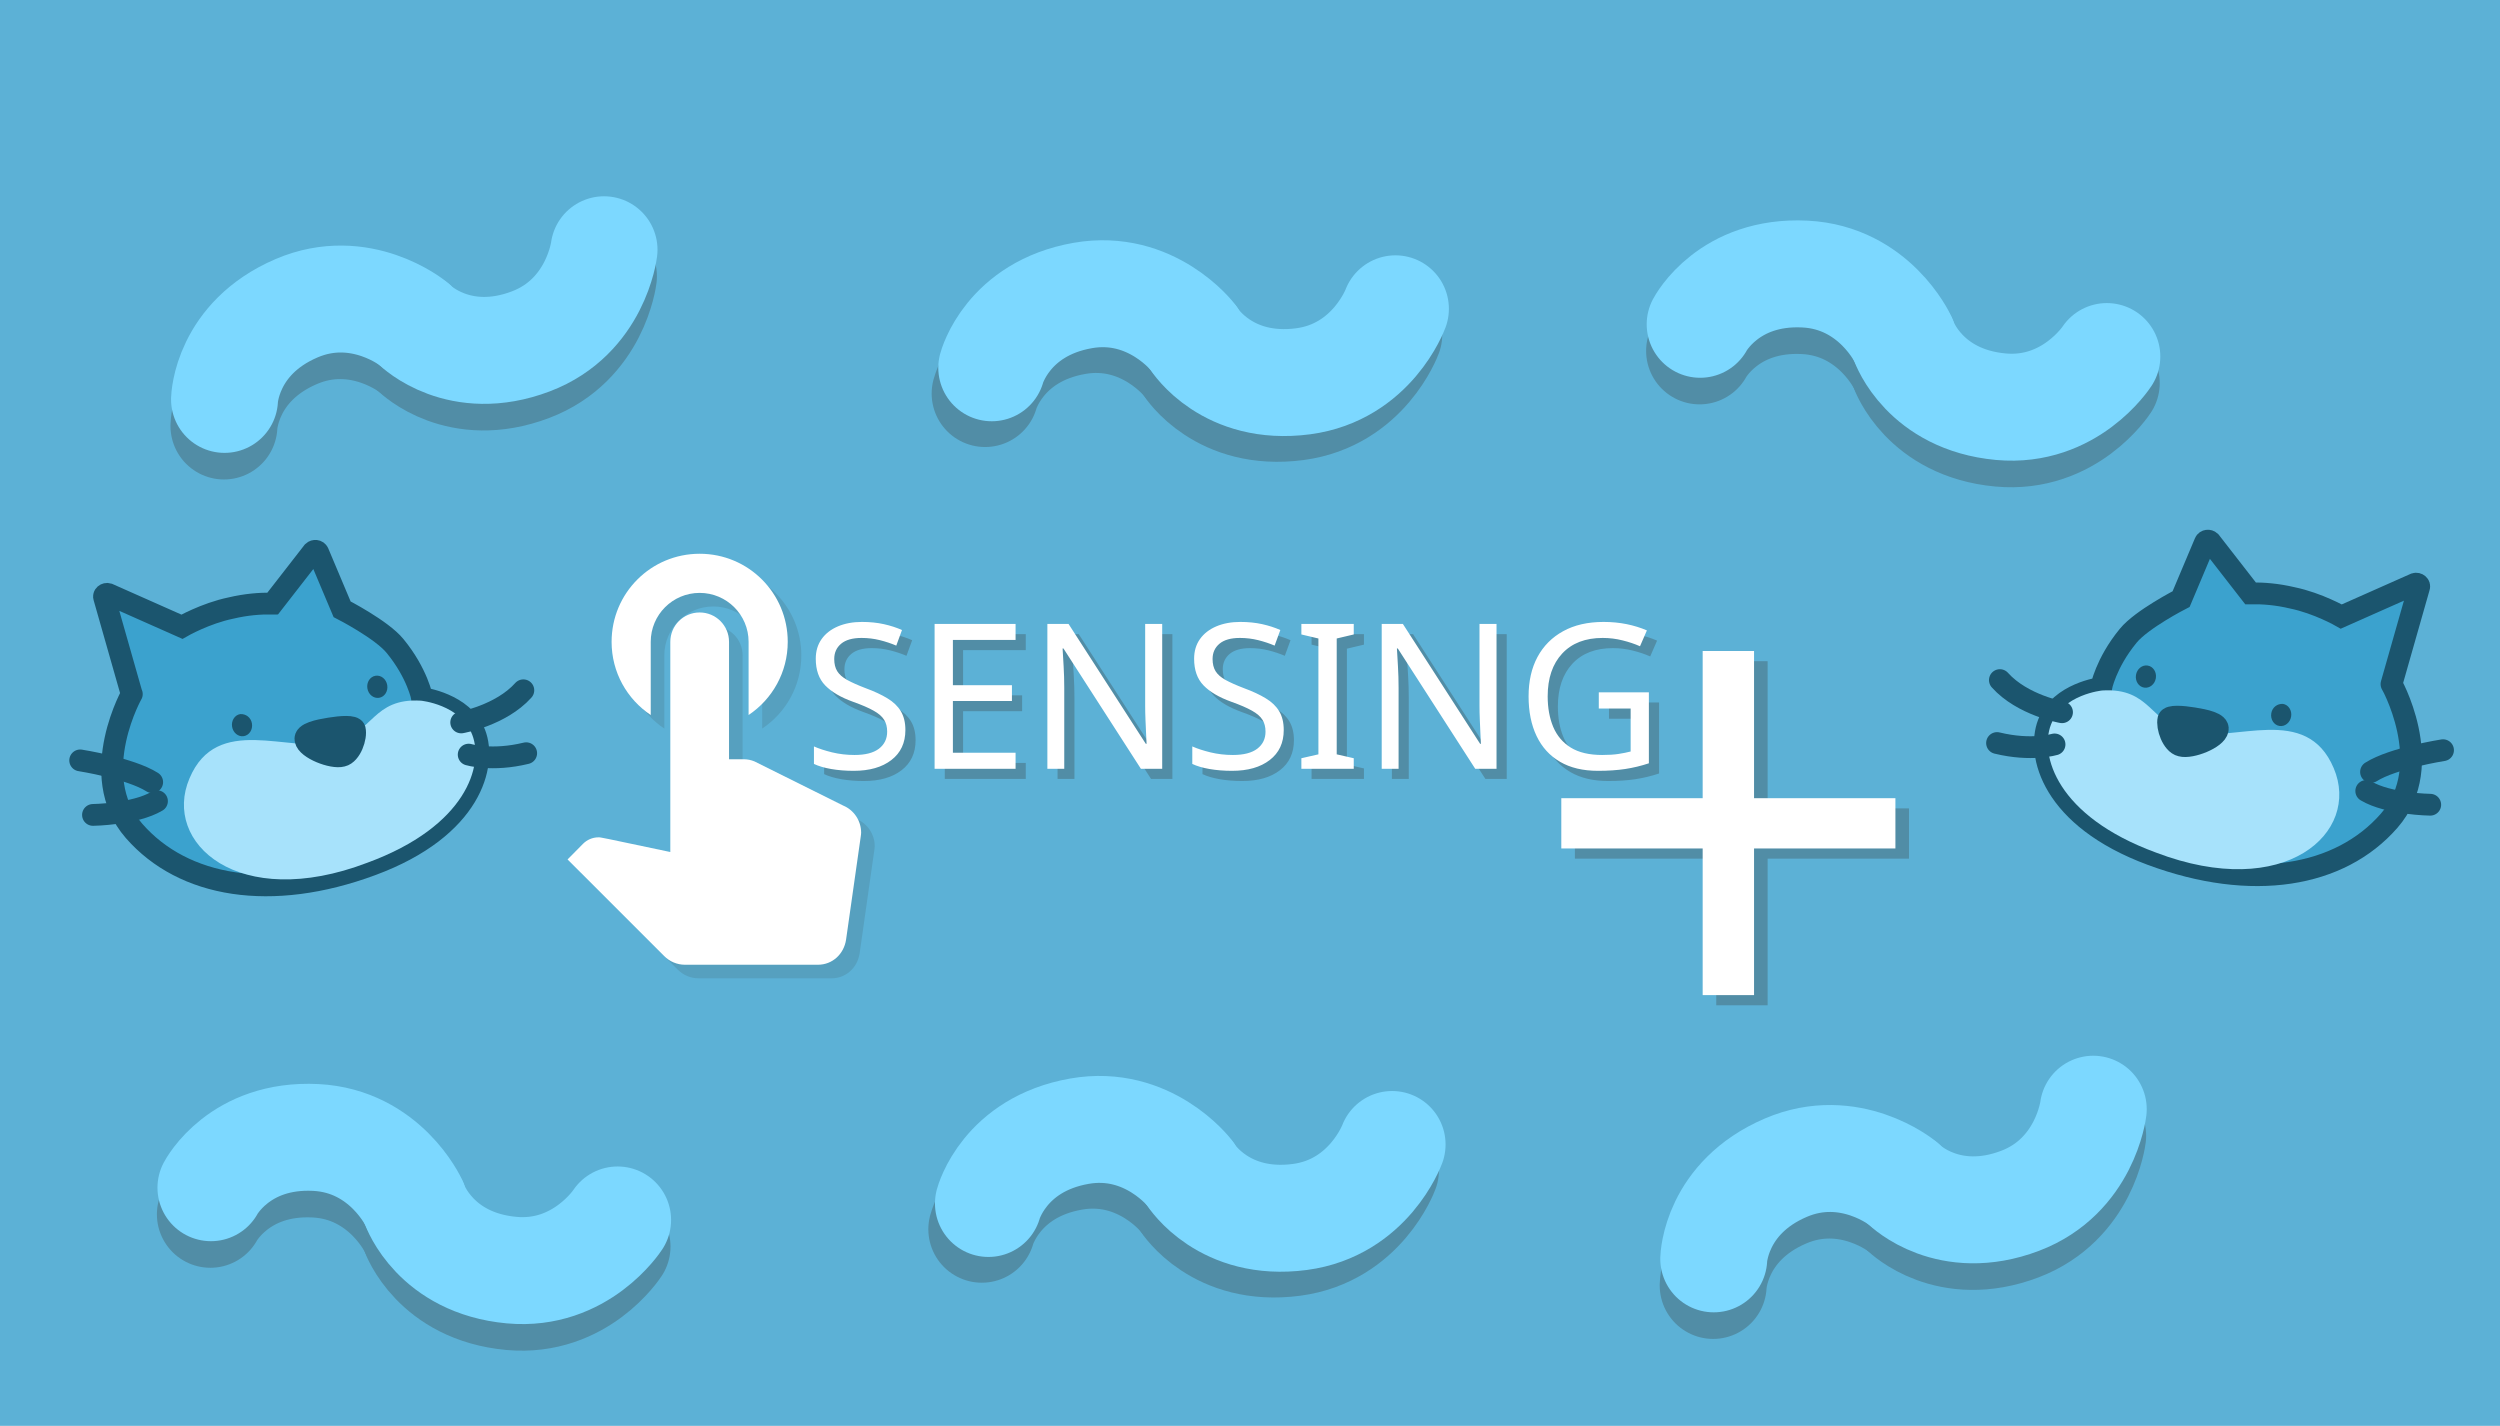
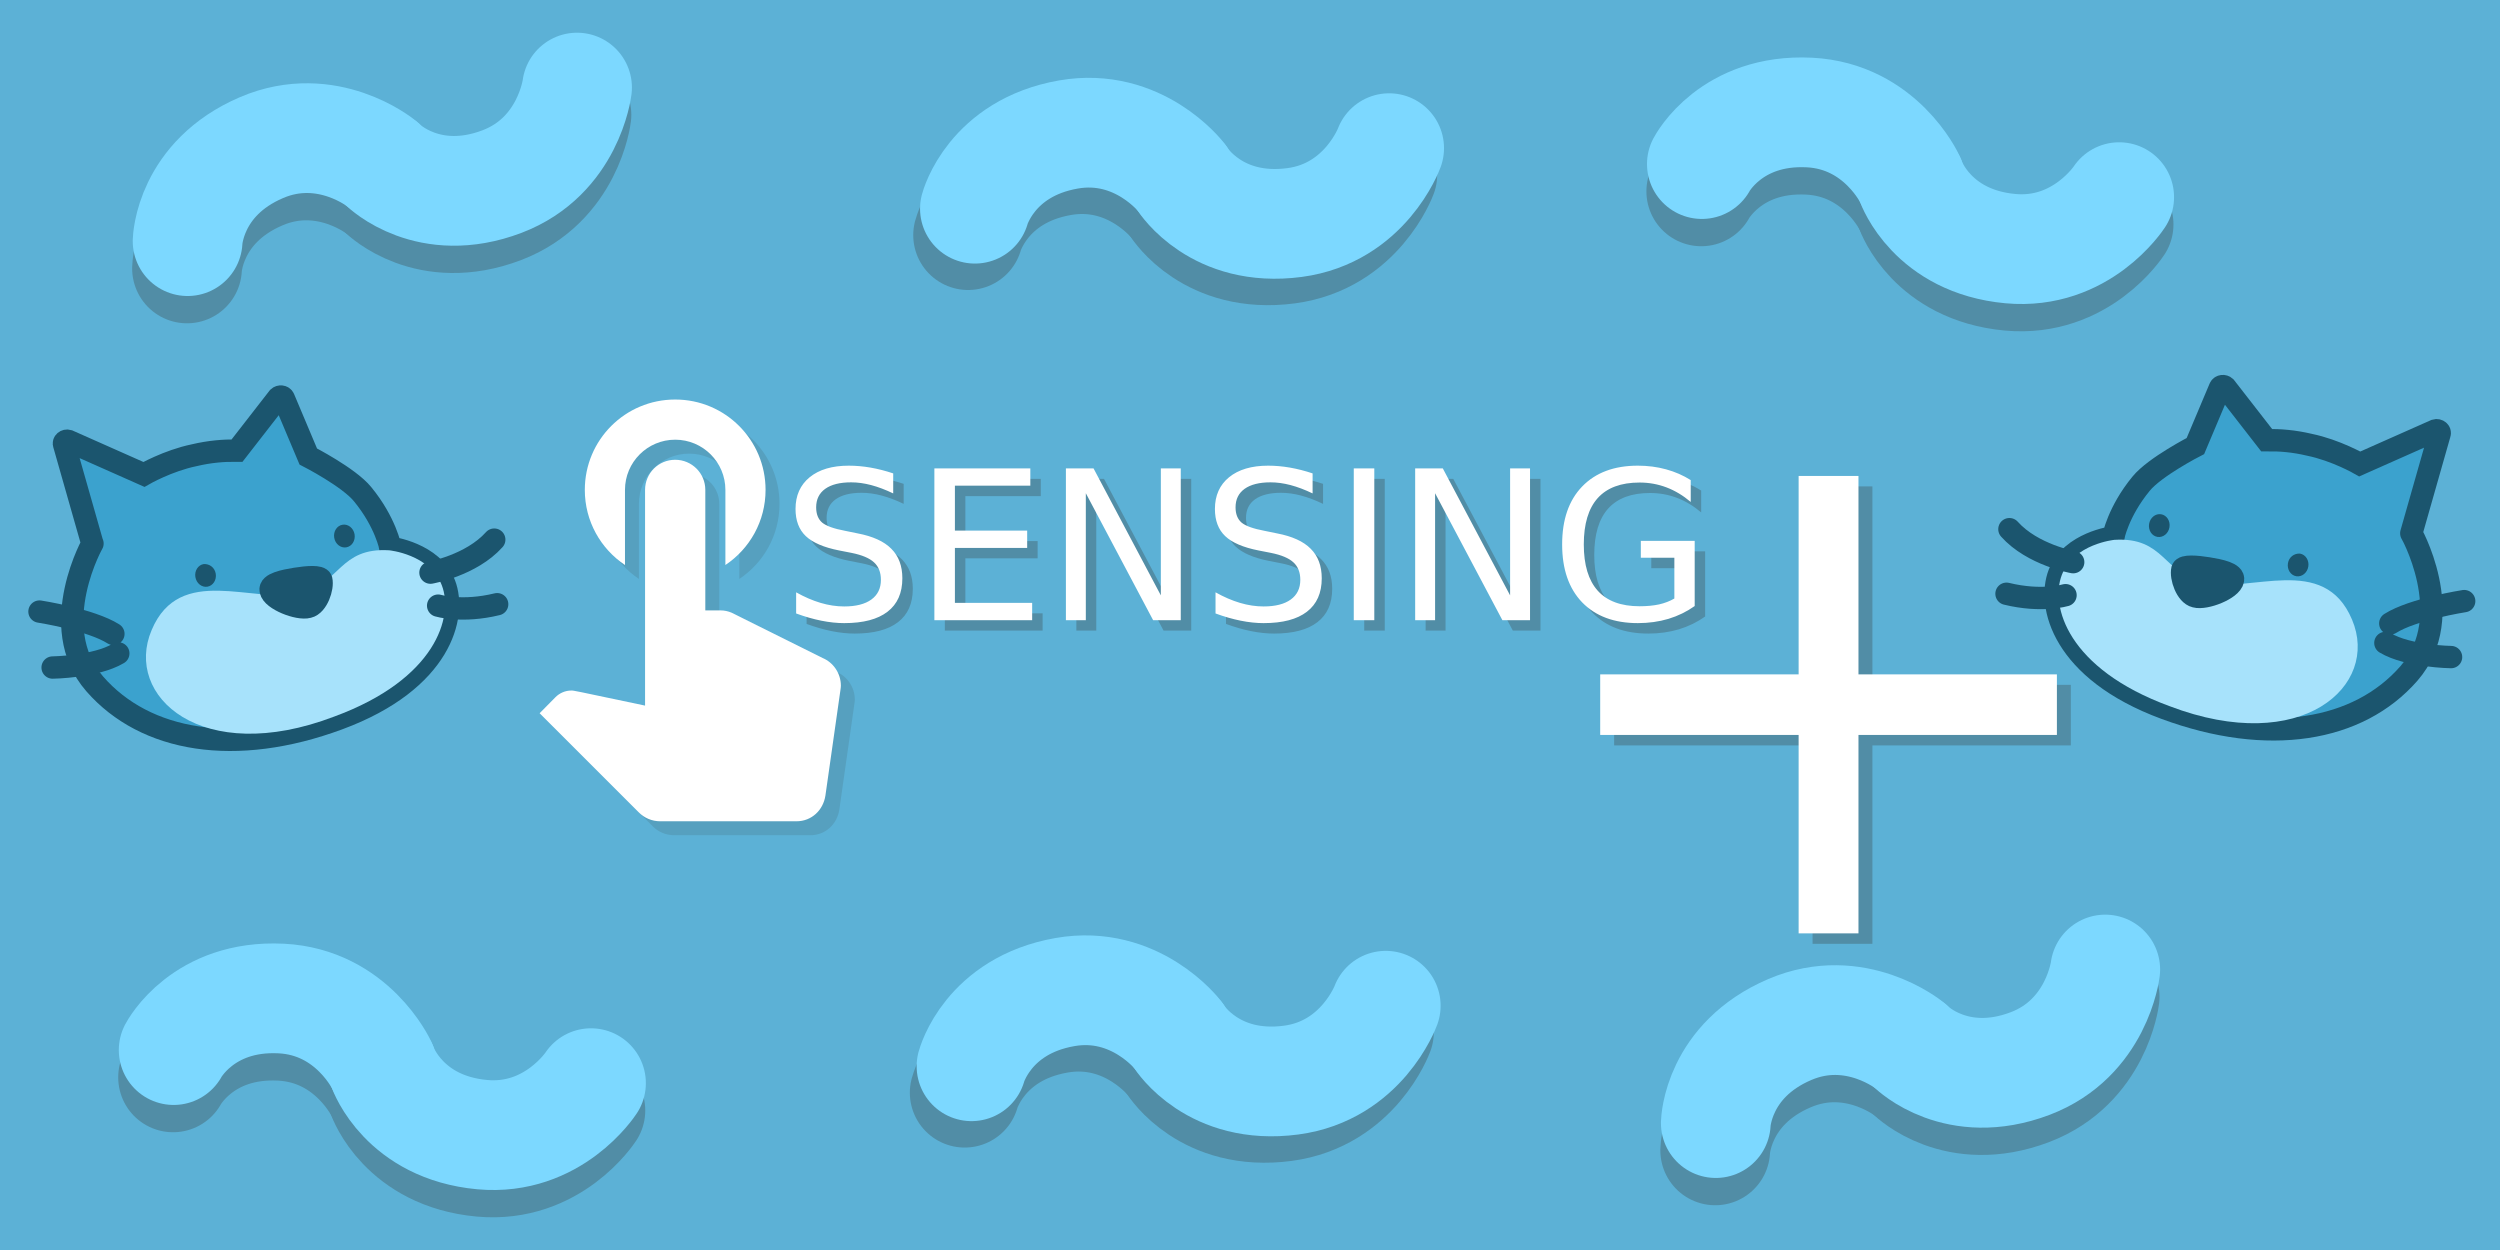
- <svg xmlns="http://www.w3.org/2000/svg" version="1.1" width="631.216" height="360" viewBox="0,0,631.216,360">
-   <g transform="translate(0.60811,0)">
-     <g data-paper-data="{&quot;isPaintingLayer&quot;:true}" stroke-miterlimit="10" stroke-dasharray="" stroke-dashoffset="0" style="mix-blend-mode: normal">
-       <path d="M-0.608,360v-360h631.216v360z" fill="#5cb1d6" fill-rule="nonzero" stroke="#000000" stroke-width="0" stroke-linecap="butt" stroke-linejoin="miter" />
-       <g fill="none" fill-rule="nonzero" stroke="#518da6" stroke-width="27" stroke-linecap="round" stroke-linejoin="miter">
-         <path d="M55.935,107.56c0,0 0.438,-15.421 18.208,-23.024c16.159,-6.914 29.365,3.835 29.365,3.835" />
-         <path d="M151.757,69.774c0,0 -2.053,16.904 -18.487,23.136c-18.072,6.854 -29.087,-3.947 -29.087,-3.947" data-paper-data="{&quot;index&quot;:null}" />
-       </g>
-       <g fill="none" fill-rule="nonzero" stroke="#518da6" stroke-width="27" stroke-linecap="round" stroke-linejoin="miter">
-         <path d="M428.514,88.597c0,0 7.167,-13.661 26.47,-12.687c17.554,0.886 24.697,16.343 24.697,16.343" />
-         <path d="M531.195,96.736c0,0 -9.268,14.284 -26.77,12.666c-19.246,-1.78 -24.398,-16.321 -24.398,-16.321" data-paper-data="{&quot;index&quot;:null}" />
-       </g>
-       <g fill="none" fill-rule="nonzero" stroke="#518da6" stroke-width="27" stroke-linecap="round" stroke-linejoin="miter">
-         <path d="M52.506,306.597c0,0 7.167,-13.661 26.47,-12.687c17.554,0.886 24.697,16.343 24.697,16.343" />
-         <path d="M155.187,314.736c0,0 -9.268,14.284 -26.77,12.666c-19.246,-1.78 -24.398,-16.321 -24.398,-16.321" data-paper-data="{&quot;index&quot;:null}" />
-       </g>
-       <g fill="none" fill-rule="nonzero" stroke="#518da6" stroke-width="27" stroke-linecap="round" stroke-linejoin="miter">
-         <path d="M431.943,324.56c0,0 0.438,-15.421 18.208,-23.024c16.159,-6.914 29.365,3.835 29.365,3.835" />
-         <path d="M527.765,286.774c0,0 -2.053,16.904 -18.487,23.136c-18.072,6.854 -29.087,-3.947 -29.087,-3.947" data-paper-data="{&quot;index&quot;:null}" />
-       </g>
-       <g fill="none" fill-rule="nonzero" stroke="#7cd8ff" stroke-width="27" stroke-linecap="round" stroke-linejoin="miter">
-         <path d="M56.081,100.845c0,0 0.438,-15.421 18.208,-23.024c16.159,-6.914 29.365,3.835 29.365,3.835" />
-         <path d="M151.903,63.058c0,0 -2.053,16.904 -18.487,23.136c-18.072,6.854 -29.087,-3.947 -29.087,-3.947" data-paper-data="{&quot;index&quot;:null}" />
-       </g>
-       <g fill="none" fill-rule="nonzero" stroke="#7cd8ff" stroke-width="27" stroke-linecap="round" stroke-linejoin="miter">
-         <path d="M428.659,81.882c0,0 7.167,-13.661 26.47,-12.687c17.554,0.886 24.697,16.343 24.697,16.343" />
-         <path d="M531.341,90.021c0,0 -9.268,14.284 -26.77,12.666c-19.246,-1.78 -24.398,-16.321 -24.398,-16.321" data-paper-data="{&quot;index&quot;:null}" />
-       </g>
-       <g fill="none" fill-rule="nonzero" stroke="#7cd8ff" stroke-width="27" stroke-linecap="round" stroke-linejoin="miter">
-         <path d="M52.651,299.882c0,0 7.167,-13.661 26.47,-12.687c17.554,0.886 24.697,16.343 24.697,16.343" />
-         <path d="M155.332,308.021c0,0 -9.268,14.284 -26.77,12.666c-19.246,-1.78 -24.398,-16.321 -24.398,-16.321" data-paper-data="{&quot;index&quot;:null}" />
-       </g>
-       <path d="M157.243,165.482c0,-12.304 9.932,-22.236 22.236,-22.236c12.304,0 22.236,9.932 22.236,22.236c0,7.709 -3.904,14.478 -9.883,18.481v-18.481c0,-6.823 -5.531,-12.354 -12.354,-12.354c-6.823,0 -12.354,5.531 -12.354,12.354v18.481c-5.979,-4.003 -9.883,-10.772 -9.883,-18.481zM220.247,213.661c0,0.296 -0.049,0.642 -0.099,0.988l-3.706,26.041c-0.544,3.607 -3.41,6.325 -7.116,6.325h-33.552c-2.026,0 -3.904,-0.84 -5.238,-2.174l-24.411,-24.411l3.904,-3.953c0.988,-0.988 2.372,-1.631 3.904,-1.631c0.642,0 0.346,-0.049 18.135,3.706v-53.071c0,-4.101 3.311,-7.412 7.412,-7.412c4.101,0 7.412,3.311 7.412,7.412v29.649h3.755c0.939,0 1.828,0.198 2.668,0.544l22.434,11.168c2.619,1.087 4.497,3.755 4.497,6.819z" fill="#56a0bf" fill-rule="nonzero" stroke="none" stroke-width="1" stroke-linecap="butt" stroke-linejoin="miter" />
-       <g fill="none" fill-rule="nonzero" stroke="#7cd8ff" stroke-width="27" stroke-linecap="round" stroke-linejoin="miter">
-         <path d="M432.089,317.845c0,0 0.438,-15.421 18.208,-23.024c16.159,-6.914 29.365,3.835 29.365,3.835" />
-         <path d="M527.911,280.058c0,0 -2.053,16.904 -18.487,23.136c-18.072,6.854 -29.087,-3.947 -29.087,-3.947" data-paper-data="{&quot;index&quot;:null}" />
-       </g>
-       <path d="M153.813,162.052c0,-12.304 9.932,-22.236 22.236,-22.236c12.304,0 22.236,9.932 22.236,22.236c0,7.709 -3.904,14.478 -9.883,18.481v-18.481c0,-6.823 -5.531,-12.354 -12.354,-12.354c-6.823,0 -12.354,5.531 -12.354,12.354v18.481c-5.979,-4.003 -9.883,-10.772 -9.883,-18.481zM216.816,210.231c0,0.296 -0.049,0.642 -0.099,0.988l-3.706,26.041c-0.544,3.607 -3.41,6.325 -7.116,6.325h-33.552c-2.026,0 -3.904,-0.84 -5.238,-2.174l-24.411,-24.411l3.904,-3.953c0.988,-0.988 2.372,-1.631 3.904,-1.631c0.642,0 0.346,-0.049 18.135,3.706v-53.071c0,-4.101 3.311,-7.412 7.412,-7.412c4.101,0 7.412,3.311 7.412,7.412v29.649h3.756c0.939,0 1.828,0.198 2.668,0.544l22.434,11.168c2.619,1.087 4.497,3.756 4.497,6.819z" fill="#ffffff" fill-rule="nonzero" stroke="none" stroke-width="1" stroke-linecap="butt" stroke-linejoin="miter" />
-       <text transform="translate(204.8535,196.6767) scale(1.28051,1.28051)" font-size="40" xml:space="preserve" fill="#518da6" fill-rule="nonzero" stroke="none" stroke-width="1" stroke-linecap="butt" stroke-linejoin="miter" stroke-miterlimit="10" stroke-dasharray="" stroke-dashoffset="0" font-family="Sans Serif" font-weight="normal" text-anchor="start" style="mix-blend-mode: normal">
-         <tspan x="0" dy="0">SENSING</tspan>
-       </text>
-       <path d="M180.703,120.703h118.595v118.595h-118.595z" fill-opacity="0" fill="#000000" fill-rule="nonzero" stroke="none" stroke-width="1" stroke-linecap="butt" stroke-linejoin="miter" />
-       <text transform="translate(202.2805,194.1038) scale(1.28051,1.28051)" font-size="40" xml:space="preserve" fill="#ffffff" fill-rule="nonzero" stroke="none" stroke-width="1" stroke-linecap="butt" stroke-linejoin="miter" stroke-miterlimit="10" stroke-dasharray="" stroke-dashoffset="0" font-family="Sans Serif" font-weight="normal" text-anchor="start" style="mix-blend-mode: normal">
-         <tspan x="0" dy="0">SENSING</tspan>
-       </text>
-       <text transform="translate(388.0549,273.7376) scale(4.48781,4.48781)" font-size="40" xml:space="preserve" fill="#518da6" fill-rule="nonzero" stroke="none" stroke-width="1" stroke-linecap="butt" stroke-linejoin="miter" stroke-miterlimit="10" stroke-dasharray="" stroke-dashoffset="0" font-family="Sans Serif" font-weight="normal" text-anchor="start" style="mix-blend-mode: normal">
-         <tspan x="0" dy="0">+</tspan>
-       </text>
-       <text transform="translate(384.6243,271.1647) scale(4.48781,4.48781)" font-size="40" xml:space="preserve" fill="#ffffff" fill-rule="nonzero" stroke="none" stroke-width="1" stroke-linecap="butt" stroke-linejoin="miter" stroke-miterlimit="10" stroke-dasharray="" stroke-dashoffset="0" font-family="Sans Serif" font-weight="normal" text-anchor="start" style="mix-blend-mode: normal">
-         <tspan x="0" dy="0">+</tspan>
-       </text>
-       <g fill="none" fill-rule="nonzero" stroke="#518da6" stroke-width="27" stroke-linecap="round" stroke-linejoin="miter">
-         <path d="M248.121,99.367c0,0 3.95,-14.913 22.987,-18.255c17.311,-3.039 27.713,10.442 27.713,10.442" />
-         <path d="M350.041,84.471c0,0 -5.86,15.988 -23.283,18.301c-19.16,2.544 -27.416,-10.488 -27.416,-10.488" data-paper-data="{&quot;index&quot;:null}" />
-       </g>
-       <g fill="none" fill-rule="nonzero" stroke="#7cd8ff" stroke-width="27" stroke-linecap="round" stroke-linejoin="miter">
-         <path d="M249.797,92.862c0,0 3.95,-14.913 22.987,-18.255c17.311,-3.039 27.713,10.442 27.713,10.442" />
-         <path d="M351.717,77.967c0,0 -5.86,15.988 -23.283,18.301c-19.16,2.544 -27.416,-10.488 -27.416,-10.488" data-paper-data="{&quot;index&quot;:null}" />
-       </g>
-       <g fill="none" fill-rule="nonzero" stroke="#518da6" stroke-width="27" stroke-linecap="round" stroke-linejoin="miter">
-         <path d="M247.283,310.367c0,0 3.95,-14.913 22.987,-18.255c17.311,-3.039 27.713,10.442 27.713,10.442" />
-         <path d="M349.203,295.471c0,0 -5.86,15.988 -23.283,18.301c-19.16,2.544 -27.416,-10.488 -27.416,-10.488" data-paper-data="{&quot;index&quot;:null}" />
-       </g>
-       <g fill="none" fill-rule="nonzero" stroke="#7cd8ff" stroke-width="27" stroke-linecap="round" stroke-linejoin="miter">
-         <path d="M248.959,303.862c0,0 3.95,-14.913 22.987,-18.255c17.311,-3.039 27.713,10.442 27.713,10.442" />
-         <path d="M350.879,288.967c0,0 -5.86,15.988 -23.283,18.301c-19.16,2.544 -27.416,-10.488 -27.416,-10.488" data-paper-data="{&quot;index&quot;:null}" />
-       </g>
-       <g fill-rule="evenodd">
-         <path d="M78.414,139.305c0.373,-0.346 1.092,-0.32 1.321,0.215l6.035,14.314c0,0 9.973,5.101 13.364,9.268c5.697,6.937 6.852,13.181 6.852,13.181c0,0 10.361,1.322 13.318,8.99c2.957,7.667 -0.733,23.7 -26.079,33.094c-25.346,9.394 -47.525,5.699 -59.984,-8.574c-12.46,-14.274 0.069,-35.74 -0.586,-34.49l-6.963,-24.454c-0.23,-0.534 0.399,-1.065 1.001,-0.877l18.633,8.271c0,0 5.883,-3.383 12.383,-4.722c3.854,-0.91 7.241,-1.173 10.535,-1.135z" fill="#3ba2ce" stroke="#1b556e" stroke-width="5.5" stroke-linecap="butt" stroke-linejoin="miter" />
-         <path d="M105.658,176.908c0,0 10.015,0.95 12.972,8.617c2.957,7.667 -1.403,23.094 -26.493,32.304c-32.573,12.423 -51.837,-5.035 -44.898,-21.309c6.916,-16.412 24.984,-6.335 36.547,-9.065c9.914,-2.321 9.606,-11.275 21.872,-10.547z" fill="#a7e2fb" stroke="none" stroke-width="1" stroke-linecap="butt" stroke-linejoin="miter" />
-         <path d="M131.53,174.288c-5.688,6.352 -15.692,8.116 -15.692,8.116" fill="none" stroke="#1b556e" stroke-width="5.5" stroke-linecap="round" stroke-linejoin="round" />
-         <path d="M132.247,190.179c-8.661,2.118 -14.52,0.352 -14.52,0.352" fill="none" stroke="#1b556e" stroke-width="5.5" stroke-linecap="round" stroke-linejoin="round" />
-         <path d="M82.642,183.924c2.924,-0.474 6.033,-0.692 6.33,0.261c0.455,1.927 -1.002,6.165 -3.208,6.665c-2.462,0.685 -8.875,-1.849 -9.236,-4.077c-0.41,-1.649 3.327,-2.397 6.113,-2.848z" fill="#1b556e" stroke="#1b556e" stroke-width="5.5" stroke-linecap="round" stroke-linejoin="round" />
-         <path d="M19.637,191.989c0,0 12.608,1.959 18.182,5.486" fill="none" stroke="#1b556e" stroke-width="5.5" stroke-linecap="round" stroke-linejoin="round" />
-         <path d="M39.026,202.281c-5.605,3.338 -16.158,3.475 -16.158,3.475" fill="none" stroke="#1b556e" stroke-width="5.5" stroke-linecap="round" stroke-linejoin="round" />
-         <g fill="#1b556e" stroke="none" stroke-width="1" stroke-linecap="butt" stroke-linejoin="miter">
-           <path d="M97.164,172.996c0.248,1.532 -0.663,2.966 -2.055,3.191c-1.393,0.226 -2.71,-0.847 -2.958,-2.379c-0.248,-1.532 0.663,-2.966 2.055,-3.191c1.393,-0.226 2.71,0.847 2.958,2.379" />
-         </g>
-         <g fill="#1b556e" stroke="none" stroke-width="1" stroke-linecap="butt" stroke-linejoin="miter">
-           <path d="M63.004,182.676c0.248,1.532 -0.663,2.966 -2.055,3.191c-1.393,0.226 -2.71,-0.847 -2.958,-2.379c-0.248,-1.532 0.663,-2.966 2.055,-3.191c1.415,-0.086 2.71,0.847 2.958,2.379" />
-         </g>
-       </g>
-       <path d="M15.984,240.608v-118.595h118.595v118.595z" fill="none" fill-rule="nonzero" stroke="none" stroke-width="0" stroke-linecap="butt" stroke-linejoin="miter" />
-       <g data-paper-data="{&quot;index&quot;:null}" fill-rule="evenodd">
-         <path d="M567.62,149.813c3.293,-0.038 6.681,0.225 10.535,1.135c6.5,1.339 12.383,4.722 12.383,4.722l18.633,-8.271c0.602,-0.188 1.231,0.342 1.001,0.877l-6.963,24.454c-0.655,-1.249 11.873,20.217 -0.586,34.49c-12.46,14.274 -34.638,17.969 -59.984,8.574c-25.346,-9.394 -29.037,-25.427 -26.079,-33.094c2.957,-7.667 13.318,-8.99 13.318,-8.99c0,0 1.155,-6.244 6.852,-13.181c3.39,-4.167 13.364,-9.268 13.364,-9.268l6.035,-14.314c0.23,-0.534 0.948,-0.561 1.321,-0.215z" fill="#3ba2ce" stroke="#1b556e" stroke-width="5.5" stroke-linecap="butt" stroke-linejoin="miter" />
-         <path d="M552.077,184.881c11.562,2.731 29.63,-7.347 36.547,9.065c6.939,16.273 -12.325,33.732 -44.898,21.309c-25.09,-9.21 -29.45,-24.637 -26.493,-32.304c2.957,-7.667 12.972,-8.617 12.972,-8.617c12.266,-0.728 11.958,8.226 21.872,10.547z" fill="#a7e2fb" stroke="none" stroke-width="1" stroke-linecap="butt" stroke-linejoin="miter" />
-         <path d="M520.025,179.831c0,0 -10.004,-1.764 -15.692,-8.116" fill="none" stroke="#1b556e" stroke-width="5.5" stroke-linecap="round" stroke-linejoin="round" />
-         <path d="M518.137,187.957c0,0 -5.86,1.766 -14.52,-0.352" fill="none" stroke="#1b556e" stroke-width="5.5" stroke-linecap="round" stroke-linejoin="round" />
-         <path d="M559.333,184.199c-0.361,2.228 -6.774,4.762 -9.236,4.077c-2.206,-0.5 -3.663,-4.738 -3.208,-6.665c0.297,-0.952 3.406,-0.734 6.33,-0.261c2.785,0.451 6.523,1.2 6.113,2.848z" fill="#1b556e" stroke="#1b556e" stroke-width="5.5" stroke-linecap="round" stroke-linejoin="round" />
-         <path d="M598.044,194.901c5.574,-3.527 18.182,-5.486 18.182,-5.486" fill="none" stroke="#1b556e" stroke-width="5.5" stroke-linecap="round" stroke-linejoin="round" />
-         <path d="M612.995,203.183c0,0 -10.553,-0.138 -16.158,-3.475" fill="none" stroke="#1b556e" stroke-width="5.5" stroke-linecap="round" stroke-linejoin="round" />
-         <g fill="#1b556e" stroke="none" stroke-width="1" stroke-linecap="butt" stroke-linejoin="miter">
-           <path d="M538.699,170.423c0.248,-1.532 1.565,-2.605 2.958,-2.379c1.393,0.226 2.304,1.659 2.055,3.191c-0.248,1.532 -1.565,2.605 -2.958,2.379c-1.393,-0.226 -2.304,-1.659 -2.055,-3.191" />
-         </g>
-         <g fill="#1b556e" stroke="none" stroke-width="1" stroke-linecap="butt" stroke-linejoin="miter">
-           <path d="M572.859,180.102c0.248,-1.532 1.543,-2.465 2.958,-2.379c1.393,0.226 2.304,1.659 2.055,3.191c-0.248,1.532 -1.565,2.605 -2.958,2.379c-1.393,-0.226 -2.304,-1.659 -2.055,-3.191" />
-         </g>
-       </g>
-     </g>
+ <svg xmlns="http://www.w3.org/2000/svg" width="600" height="300" viewBox="0 0 600 300">
+   <path fill="#5cb1d6" d="M5e-7 300V5e-7H600V300Z" style="mix-blend-mode:normal;stroke-miterlimit:10;stroke-dasharray:none;stroke-dashoffset:0" />
+   <g fill="none" stroke="#518da6" stroke-linecap="round" stroke-width="27" style="mix-blend-mode:normal;stroke-miterlimit:10;stroke-dasharray:none;stroke-dashoffset:0">
+     <path stroke-width="26.336" d="M44.883 64.425s.427-15.042 17.761-22.458c15.762-6.744 28.644 3.741 28.644 3.741" />
+     <path stroke-width="26.336" d="M138.35 27.567s-2.002 16.488-18.032 22.568c-17.628 6.686-28.372-3.85-28.372-3.85" data-paper-data="{&quot;index&quot;:null}" />
+   </g>
+   <g fill="none" stroke="#518da6" stroke-linecap="round" stroke-width="27" style="mix-blend-mode:normal;stroke-miterlimit:10;stroke-dasharray:none;stroke-dashoffset:0">
+     <path stroke-width="26.336" d="M408.305 45.928s6.991-13.326 25.82-12.375c17.122.864 24.09 15.941 24.09 15.941" />
+     <path stroke-width="26.336" d="M508.463 53.867s-9.041 13.933-26.112 12.354c-18.773-1.736-23.798-15.92-23.798-15.92" data-paper-data="{&quot;index&quot;:null}" />
+   </g>
+   <g fill="none" stroke="#518da6" stroke-linecap="round" stroke-width="27" style="mix-blend-mode:normal;stroke-miterlimit:10;stroke-dasharray:none;stroke-dashoffset:0">
+     <path stroke-width="26.336" d="M41.538 258.57s6.991-13.326 25.82-12.375c17.122.864 24.09 15.941 24.09 15.941" />
+     <path stroke-width="26.336" d="M141.695 266.51s-9.041 13.933-26.112 12.354c-18.773-1.736-23.798-15.92-23.798-15.92" data-paper-data="{&quot;index&quot;:null}" />
+   </g>
+   <g fill="none" stroke="#518da6" stroke-linecap="round" stroke-width="27" style="mix-blend-mode:normal;stroke-miterlimit:10;stroke-dasharray:none;stroke-dashoffset:0">
+     <path stroke-width="26.336" d="M411.65 276.092s.427-15.042 17.761-22.458c15.762-6.744 28.644 3.741 28.644 3.741" />
+     <path stroke-width="26.336" d="M505.117 239.234s-2.002 16.488-18.032 22.568c-17.628 6.686-28.372-3.85-28.372-3.85" data-paper-data="{&quot;index&quot;:null}" />
+   </g>
+   <g fill="none" stroke="#7cd8ff" stroke-linecap="round" stroke-width="27" style="mix-blend-mode:normal;stroke-miterlimit:10;stroke-dasharray:none;stroke-dashoffset:0">
+     <path stroke-width="26.336" d="M45.025 57.874s.427-15.042 17.761-22.458c15.762-6.744 28.644 3.741 28.644 3.741" />
+     <path stroke-width="26.336" d="M138.492 21.017s-2.002 16.488-18.032 22.568c-17.628 6.686-28.372-3.85-28.372-3.85" data-paper-data="{&quot;index&quot;:null}" />
+   </g>
+   <g fill="none" stroke="#7cd8ff" stroke-linecap="round" stroke-width="27" style="mix-blend-mode:normal;stroke-miterlimit:10;stroke-dasharray:none;stroke-dashoffset:0">
+     <path stroke-width="26.336" d="M408.447 39.378s6.991-13.326 25.82-12.375c17.122.864 24.09 15.941 24.09 15.941" />
+     <path stroke-width="26.336" d="M508.605 47.317s-9.041 13.933-26.112 12.354c-18.773-1.736-23.798-15.92-23.798-15.92" data-paper-data="{&quot;index&quot;:null}" />
+   </g>
+   <g fill="none" stroke="#7cd8ff" stroke-linecap="round" stroke-width="27" style="mix-blend-mode:normal;stroke-miterlimit:10;stroke-dasharray:none;stroke-dashoffset:0">
+     <path stroke-width="26.336" d="M41.68 252.02s6.991-13.326 25.82-12.375c17.122.864 24.09 15.941 24.09 15.941" />
+     <path stroke-width="26.336" d="M141.838 259.959s-9.041 13.933-26.112 12.354c-18.773-1.736-23.798-15.92-23.798-15.92" data-paper-data="{&quot;index&quot;:null}" />
+   </g>
+   <path fill="#56a0bf" d="M143.702 120.923c0-12.002 9.688-21.69 21.69-21.69 12.002 0 21.69 9.688 21.69 21.69 0 7.519-3.808 14.123-9.64 18.027v-18.027c0-6.655-5.395-12.05-12.05-12.05-6.655 0-12.05 5.395-12.05 12.05v18.027c-5.832-3.904-9.64-10.508-9.64-18.027zm61.455 46.995c0 .289-.048.627-.096.964l-3.615 25.401c-.53 3.519-3.326 6.17-6.941 6.17h-32.728c-1.976 0-3.808-.819-5.109-2.121l-23.811-23.811 3.808-3.856c.964-.964 2.314-1.591 3.808-1.591.627 0 .337-.048 17.689 3.615v-51.767c0-4.001 3.229-7.23 7.23-7.23 4.001 0 7.23 3.229 7.23 7.23v28.92h3.663c.916 0 1.783.193 2.603.53l21.883 10.893c2.555 1.06 4.386 3.663 4.386 6.652z" style="mix-blend-mode:normal;stroke-miterlimit:10;stroke-dasharray:none;stroke-dashoffset:0" />
+   <g fill="none" stroke="#7cd8ff" stroke-linecap="round" stroke-width="27" style="mix-blend-mode:normal;stroke-miterlimit:10;stroke-dasharray:none;stroke-dashoffset:0">
+     <path stroke-width="26.336" d="M411.793 269.541s.427-15.042 17.761-22.458c15.762-6.744 28.644 3.741 28.644 3.741" />
+     <path stroke-width="26.336" d="M505.26 232.684s-2.002 16.488-18.032 22.568c-17.628 6.686-28.372-3.85-28.372-3.85" data-paper-data="{&quot;index&quot;:null}" />
+   </g>
+   <path fill="#fff" d="M140.355 117.577c0-12.002 9.688-21.69 21.69-21.69 12.002 0 21.69 9.688 21.69 21.69 0 7.519-3.808 14.123-9.64 18.027v-18.027c0-6.655-5.395-12.05-12.05-12.05-6.655 0-12.05 5.395-12.05 12.05v18.027c-5.832-3.904-9.64-10.508-9.64-18.027zm61.455 46.995c0 .289-.048.627-.096.964l-3.615 25.401c-.53 3.519-3.326 6.17-6.941 6.17h-32.728c-1.976 0-3.808-.819-5.109-2.121l-23.811-23.811 3.808-3.856c.964-.964 2.314-1.591 3.808-1.591.627 0 .337-.048 17.689 3.615v-51.767c0-4.001 3.229-7.23 7.23-7.23 4.001 0 7.23 3.229 7.23 7.23v28.92h3.663c.916 0 1.783.193 2.603.53l21.883 10.893c2.555 1.06 4.386 3.663 4.386 6.652z" style="mix-blend-mode:normal;stroke-miterlimit:10;stroke-dasharray:none;stroke-dashoffset:0" />
+   <g aria-label="SENSING" style="font-size:51.22px;font-family:&quot;Sans Serif&quot;;fill:#518da6;stroke-width:1.281;stroke-miterlimit:10">
+     <path d="M232.873 160.562v4.927q-2.876-1.376-5.427-2.051-2.551-.675-4.927-.675-4.127 0-6.378 1.601-2.226 1.601-2.226 4.552 0 2.476 1.476 3.751 1.501 1.25 5.652 2.026l3.051.625q5.652 1.075 8.328 3.802 2.701 2.701 2.701 7.253 0 5.427-3.651 8.228-3.626 2.801-10.654 2.801-2.651 0-5.652-.6-2.976-.6-6.177-1.776v-5.202q3.076 1.726 6.027 2.601 2.951.875 5.802.875 4.327 0 6.678-1.701 2.351-1.701 2.351-4.852 0-2.751-1.701-4.302-1.676-1.551-5.527-2.326l-3.076-.6q-5.652-1.125-8.178-3.526-2.526-2.401-2.526-6.678 0-4.952 3.476-7.803 3.501-2.851 9.629-2.851 2.626 0 5.352.475 2.726.475 5.577 1.426zM243.002 159.337h23.609v4.252h-18.557v11.054h17.782v4.252h-17.782v13.53h19.008v4.252h-24.06zM275.364 159.337h6.803l16.557 31.237v-31.237h4.902v37.34h-6.803l-16.557-31.237v31.237h-4.902zM336.064 160.562v4.927q-2.876-1.376-5.427-2.051-2.551-.675-4.927-.675-4.127 0-6.378 1.601-2.226 1.601-2.226 4.552 0 2.476 1.476 3.751 1.501 1.25 5.652 2.026l3.051.625q5.652 1.075 8.328 3.802 2.701 2.701 2.701 7.253 0 5.427-3.651 8.228-3.626 2.801-10.654 2.801-2.651 0-5.652-.6-2.976-.6-6.177-1.776v-5.202q3.076 1.726 6.027 2.601 2.951.875 5.802.875 4.327 0 6.678-1.701 2.351-1.701 2.351-4.852 0-2.751-1.701-4.302-1.676-1.551-5.527-2.326l-3.076-.6q-5.652-1.125-8.178-3.526-2.526-2.401-2.526-6.678 0-4.952 3.476-7.803 3.501-2.851 9.629-2.851 2.626 0 5.352.475 2.726.475 5.577 1.426zM346.193 159.337h5.052v37.34h-5.052zM361.299 159.337h6.803l16.557 31.237v-31.237h4.902v37.34h-6.803l-16.557-31.237v31.237h-4.902zM425.074 191.35v-10.029h-8.253v-4.152h13.255v16.031q-2.926 2.076-6.453 3.151-3.526 1.05-7.528 1.05-8.753 0-13.705-5.102-4.927-5.127-4.927-14.256 0-9.154 4.927-14.256 4.952-5.127 13.705-5.127 3.651 0 6.928.9 3.301.9 6.077 2.651v5.377q-2.801-2.376-5.952-3.576-3.151-1.2-6.628-1.2-6.853 0-10.304 3.827-3.426 3.827-3.426 11.405 0 7.553 3.426 11.38 3.451 3.827 10.304 3.827 2.676 0 4.777-.45 2.101-.475 3.776-1.451z" style="font-family:&quot;DejaVu Sans&quot;;-inkscape-font-specification:&quot;DejaVu Sans&quot;" transform="translate(-10.27059 -40.49191) scale(.9754239)" />
+   </g>
+   <path fill="none" d="M166.584 77.244h115.68V192.924h-115.68z" style="mix-blend-mode:normal;stroke-miterlimit:10;stroke-dasharray:none;stroke-dashoffset:0" />
+   <g aria-label="SENSING" style="font-size:51.22px;font-family:&quot;Sans Serif&quot;;fill:#fff;stroke-width:1.281;stroke-miterlimit:10">
+     <path d="M230.3 157.989v4.927q-2.876-1.376-5.427-2.051-2.551-.675-4.927-.675-4.127 0-6.378 1.601-2.226 1.601-2.226 4.552 0 2.476 1.476 3.751 1.501 1.25 5.652 2.026l3.051.625q5.652 1.075 8.328 3.802 2.701 2.701 2.701 7.253 0 5.427-3.651 8.228-3.626 2.801-10.654 2.801-2.651 0-5.652-.6-2.976-.6-6.177-1.776v-5.202q3.076 1.726 6.027 2.601 2.951.875 5.802.875 4.327 0 6.678-1.701 2.351-1.701 2.351-4.852 0-2.751-1.701-4.302-1.676-1.551-5.527-2.326l-3.076-.6q-5.652-1.125-8.178-3.526-2.526-2.401-2.526-6.678 0-4.952 3.476-7.803 3.501-2.851 9.629-2.851 2.626 0 5.352.475 2.726.475 5.577 1.426zM240.429 156.764h23.609v4.252h-18.557V172.07h17.782v4.252h-17.782v13.53h19.008v4.252h-24.06zM272.791 156.764h6.803l16.557 31.237V156.764h4.902v37.34h-6.803l-16.557-31.237v31.237h-4.902zM333.491 157.989v4.927q-2.876-1.376-5.427-2.051-2.551-.675-4.927-.675-4.127 0-6.378 1.601-2.226 1.601-2.226 4.552 0 2.476 1.476 3.751 1.501 1.25 5.652 2.026l3.051.625q5.652 1.075 8.328 3.802 2.701 2.701 2.701 7.253 0 5.427-3.651 8.228-3.626 2.801-10.654 2.801-2.651 0-5.652-.6-2.976-.6-6.177-1.776v-5.202q3.076 1.726 6.027 2.601 2.951.875 5.802.875 4.327 0 6.678-1.701 2.351-1.701 2.351-4.852 0-2.751-1.701-4.302-1.676-1.551-5.527-2.326l-3.076-.6q-5.652-1.125-8.178-3.526-2.526-2.401-2.526-6.678 0-4.952 3.476-7.803 3.501-2.851 9.629-2.851 2.626 0 5.352.475 2.726.475 5.577 1.426zM343.62 156.764h5.052v37.34h-5.052zM358.726 156.764h6.803l16.557 31.237V156.764h4.902v37.34h-6.803l-16.557-31.237v31.237h-4.902zM422.501 188.777v-10.029h-8.253V174.596h13.255v16.031q-2.926 2.076-6.453 3.151-3.526 1.05-7.528 1.05-8.753 0-13.705-5.102-4.927-5.127-4.927-14.256 0-9.154 4.927-14.256 4.952-5.127 13.705-5.127 3.651 0 6.928.9 3.301.9 6.077 2.651v5.377q-2.801-2.376-5.952-3.576-3.151-1.2-6.628-1.2-6.853 0-10.304 3.827-3.426 3.827-3.426 11.405 0 7.553 3.426 11.38 3.451 3.827 10.304 3.827 2.676 0 4.777-.45 2.101-.475 3.776-1.451z" style="font-family:&quot;DejaVu Sans&quot;;-inkscape-font-specification:&quot;DejaVu Sans&quot;" transform="translate(-10.27059 -40.49191) scale(.9754239)" />
+   </g>
+   <path d="M471.231 161.192v48.822h48.822v14.901H471.231v48.822h-14.726v-48.822h-48.822v-14.901h48.822v-48.822z" aria-label="+" style="font-size:179.512px;font-family:&quot;Sans Serif&quot;;fill:#518da6;stroke-width:4.488;stroke-miterlimit:10" transform="translate(-10.27059 -40.49191) scale(.9754239)" />
+   <path d="M467.801 158.619v48.822h48.822v14.901h-48.822v48.822h-14.726v-48.822h-48.822v-14.901h48.822v-48.822z" aria-label="+" style="font-size:179.512px;font-family:&quot;Sans Serif&quot;;fill:#fff;stroke-width:4.488;stroke-miterlimit:10" transform="translate(-10.27059 -40.49191) scale(.9754239)" />
+   <g fill="none" stroke="#518da6" stroke-linecap="round" stroke-width="27" style="mix-blend-mode:normal;stroke-miterlimit:10;stroke-dasharray:none;stroke-dashoffset:0">
+     <path stroke-width="26.336" d="M232.345 56.433s3.853-14.546 22.422-17.806c16.886-2.965 27.032 10.186 27.032 10.186" />
+     <path stroke-width="26.336" d="M331.761 41.904s-5.716 15.595-22.711 17.851c-18.689 2.481-26.742-10.23-26.742-10.23" data-paper-data="{&quot;index&quot;:null}" />
+   </g>
+   <g fill="none" stroke="#7cd8ff" stroke-linecap="round" stroke-width="27" style="mix-blend-mode:normal;stroke-miterlimit:10;stroke-dasharray:none;stroke-dashoffset:0">
+     <path stroke-width="26.336" d="M233.98 50.088s3.853-14.546 22.422-17.806c16.886-2.965 27.032 10.186 27.032 10.186" />
+     <path stroke-width="26.336" d="M333.396 35.559s-5.716 15.595-22.711 17.851c-18.689 2.481-26.742-10.23-26.742-10.23" data-paper-data="{&quot;index&quot;:null}" />
+   </g>
+   <g fill="none" stroke="#518da6" stroke-linecap="round" stroke-width="27" style="mix-blend-mode:normal;stroke-miterlimit:10;stroke-dasharray:none;stroke-dashoffset:0">
+     <path stroke-width="26.336" d="M231.528 262.247s3.853-14.546 22.422-17.806c16.886-2.965 27.032 10.186 27.032 10.186" />
+     <path stroke-width="26.336" d="M330.944 247.718s-5.716 15.595-22.711 17.851c-18.689 2.481-26.742-10.23-26.742-10.23" data-paper-data="{&quot;index&quot;:null}" />
+   </g>
+   <g fill="none" stroke="#7cd8ff" stroke-linecap="round" stroke-width="27" style="mix-blend-mode:normal;stroke-miterlimit:10;stroke-dasharray:none;stroke-dashoffset:0">
+     <path stroke-width="26.336" d="M233.163 255.903s3.853-14.546 22.422-17.806c16.886-2.965 27.032 10.186 27.032 10.186" />
+     <path stroke-width="26.336" d="M332.579 241.374s-5.716 15.595-22.711 17.851c-18.689 2.481-26.742-10.23-26.742-10.23" data-paper-data="{&quot;index&quot;:null}" />
+   </g>
+   <g fill-rule="evenodd" style="mix-blend-mode:normal;stroke-miterlimit:10;stroke-dasharray:none;stroke-dashoffset:0">
+     <path fill="#3ba2ce" stroke="#1b556e" stroke-width="5.365" d="M66.81 95.39c.363-.338 1.065-.312 1.289.209l5.887 13.962s9.728 4.976 13.035 9.04c5.557 6.767 6.683 12.857 6.683 12.857s10.107 1.29 12.991 8.769c2.885 7.479-.715 23.117-25.438 32.281-24.723 9.164-46.357 5.559-58.51-8.364-12.153-13.923.067-34.862-.572-33.643l-6.792-23.853c-.224-.521.389-1.039.977-.855l18.175 8.068s5.739-3.3 12.079-4.606c3.759-.888 7.064-1.144 10.276-1.107z" />
+     <path fill="#a7e2fb" d="M93.384 132.068s9.769.926 12.653 8.405c2.885 7.479-1.369 22.526-25.842 31.51-31.772 12.118-50.563-4.912-43.794-20.785 6.746-16.009 24.37-6.179 35.648-8.843 9.67-2.264 9.37-10.998 21.335-10.287z" />
+     <path fill="none" stroke="#1b556e" stroke-linecap="round" stroke-linejoin="round" stroke-width="5.365" d="M118.62 129.513c-5.548 6.196-15.306 7.917-15.306 7.917M119.319 145.013c-8.448 2.066-14.163.343-14.163.343" />
+     <path fill="#1b556e" stroke="#1b556e" stroke-linecap="round" stroke-linejoin="round" stroke-width="5.365" d="M70.934 138.912c2.853-.462 5.885-.675 6.175.254.444 1.88-.977 6.013-3.129 6.501-2.401.668-8.656-1.804-9.009-3.977-.4-1.608 3.246-2.338 5.962-2.778z" />
+     <path fill="none" stroke="#1b556e" stroke-linecap="round" stroke-linejoin="round" stroke-width="5.365" d="M9.477 146.778s12.298 1.911 17.735 5.351M28.39 156.818c-5.467 3.256-15.761 3.39-15.761 3.39" />
+     <path fill="#1b556e" d="M85.099 128.253c.242 1.494-.647 2.893-2.005 3.113-1.358.22-2.643-.826-2.885-2.321-.242-1.494.647-2.893 2.005-3.113 1.358-.22 2.643.826 2.885 2.321M51.778 137.694c.242 1.494-.647 2.893-2.005 3.113-1.358.22-2.643-.826-2.885-2.321-.242-1.494.647-2.893 2.005-3.113 1.38-.084 2.643.826 2.885 2.321" />
+   </g>
+   <path fill="none" d="M5.914 194.203V78.523H121.594V194.203Z" style="mix-blend-mode:normal;stroke-miterlimit:10;stroke-dasharray:none;stroke-dashoffset:0" />
+   <g fill-rule="evenodd" data-paper-data="{&quot;index&quot;:null}" style="mix-blend-mode:normal;stroke-miterlimit:10;stroke-dasharray:none;stroke-dashoffset:0">
+     <path fill="#3ba2ce" stroke="#1b556e" stroke-width="5.365" d="M543.993 105.639c3.212-.037 6.516.219 10.276 1.107 6.34 1.306 12.079 4.606 12.079 4.606l18.175-8.068c.587-.184 1.201.334.977.855l-6.792 23.853c-.639-1.219 11.582 19.72-.572 33.643-12.153 13.923-33.787 17.527-58.51 8.364-24.723-9.164-28.323-24.802-25.438-32.281 2.885-7.479 12.991-8.769 12.991-8.769s1.126-6.091 6.683-12.857c3.307-4.064 13.035-9.04 13.035-9.04l5.887-13.962c.224-.521.925-.547 1.289-.209z" />
+     <path fill="#a7e2fb" d="M528.832 139.846c11.278 2.664 28.902-7.166 35.648 8.843 6.768 15.873-12.022 32.903-43.794 20.785-24.473-8.984-28.727-24.031-25.842-31.51 2.885-7.479 12.653-8.405 12.653-8.405 11.964-.71 11.664 8.024 21.335 10.287z" />
+     <path fill="none" stroke="#1b556e" stroke-linecap="round" stroke-linejoin="round" stroke-width="5.365" d="M497.567 134.919s-9.758-1.72-15.306-7.917M495.725 142.846s-5.716 1.723-14.163-.343" />
+     <path fill="#1b556e" stroke="#1b556e" stroke-linecap="round" stroke-linejoin="round" stroke-width="5.365" d="M535.91 139.18c-.352 2.173-6.607 4.645-9.009 3.977-2.151-.488-3.573-4.622-3.129-6.501.29-.929 3.322-.716 6.175-.254 2.717.44 6.362 1.17 5.962 2.778z" />
+     <path fill="none" stroke="#1b556e" stroke-linecap="round" stroke-linejoin="round" stroke-width="5.365" d="M573.669 149.619c5.437-3.441 17.735-5.351 17.735-5.351M588.252 157.698s-10.294-.134-15.761-3.39" />
+     <path fill="#1b556e" d="M515.782 125.743c.242-1.494 1.527-2.541 2.885-2.321 1.358.22 2.247 1.619 2.005 3.113-.242 1.494-1.527 2.541-2.885 2.321-1.358-.22-2.247-1.619-2.005-3.113M549.103 135.184c.242-1.494 1.505-2.405 2.885-2.321 1.358.22 2.247 1.619 2.005 3.113s-1.527 2.541-2.885 2.321c-1.358-.22-2.247-1.619-2.005-3.113" />
  </g>
</svg>
